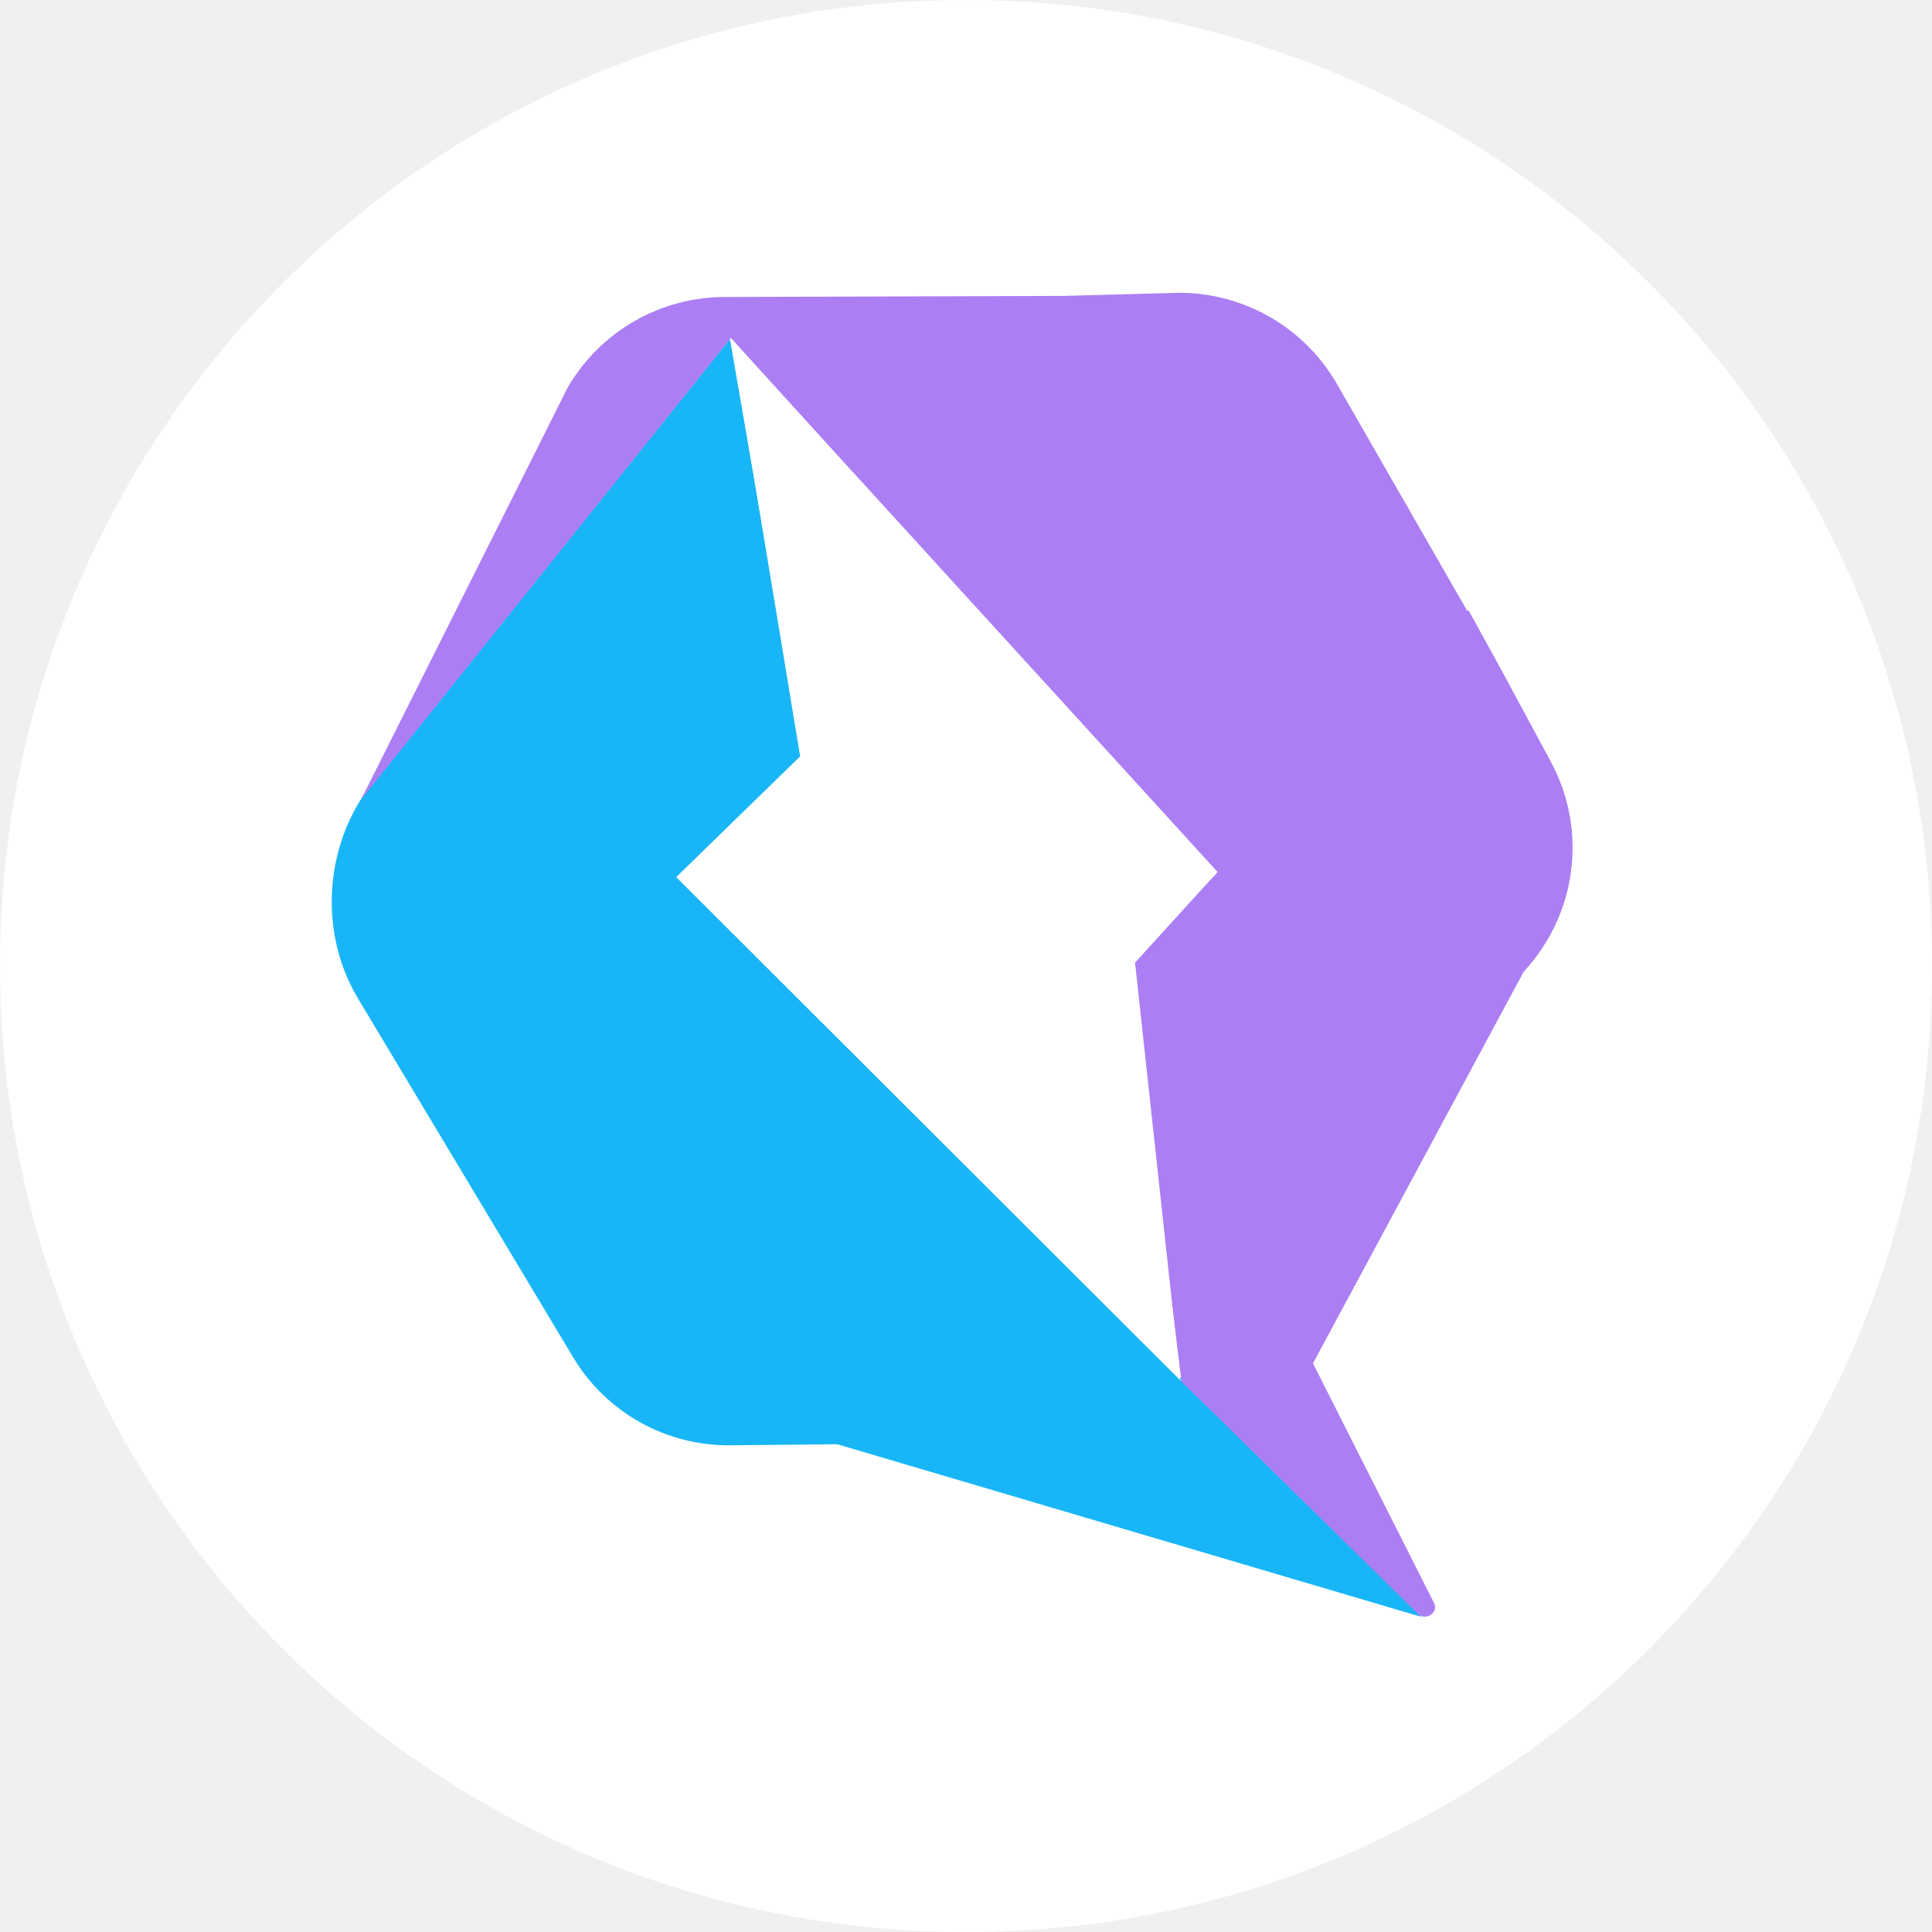
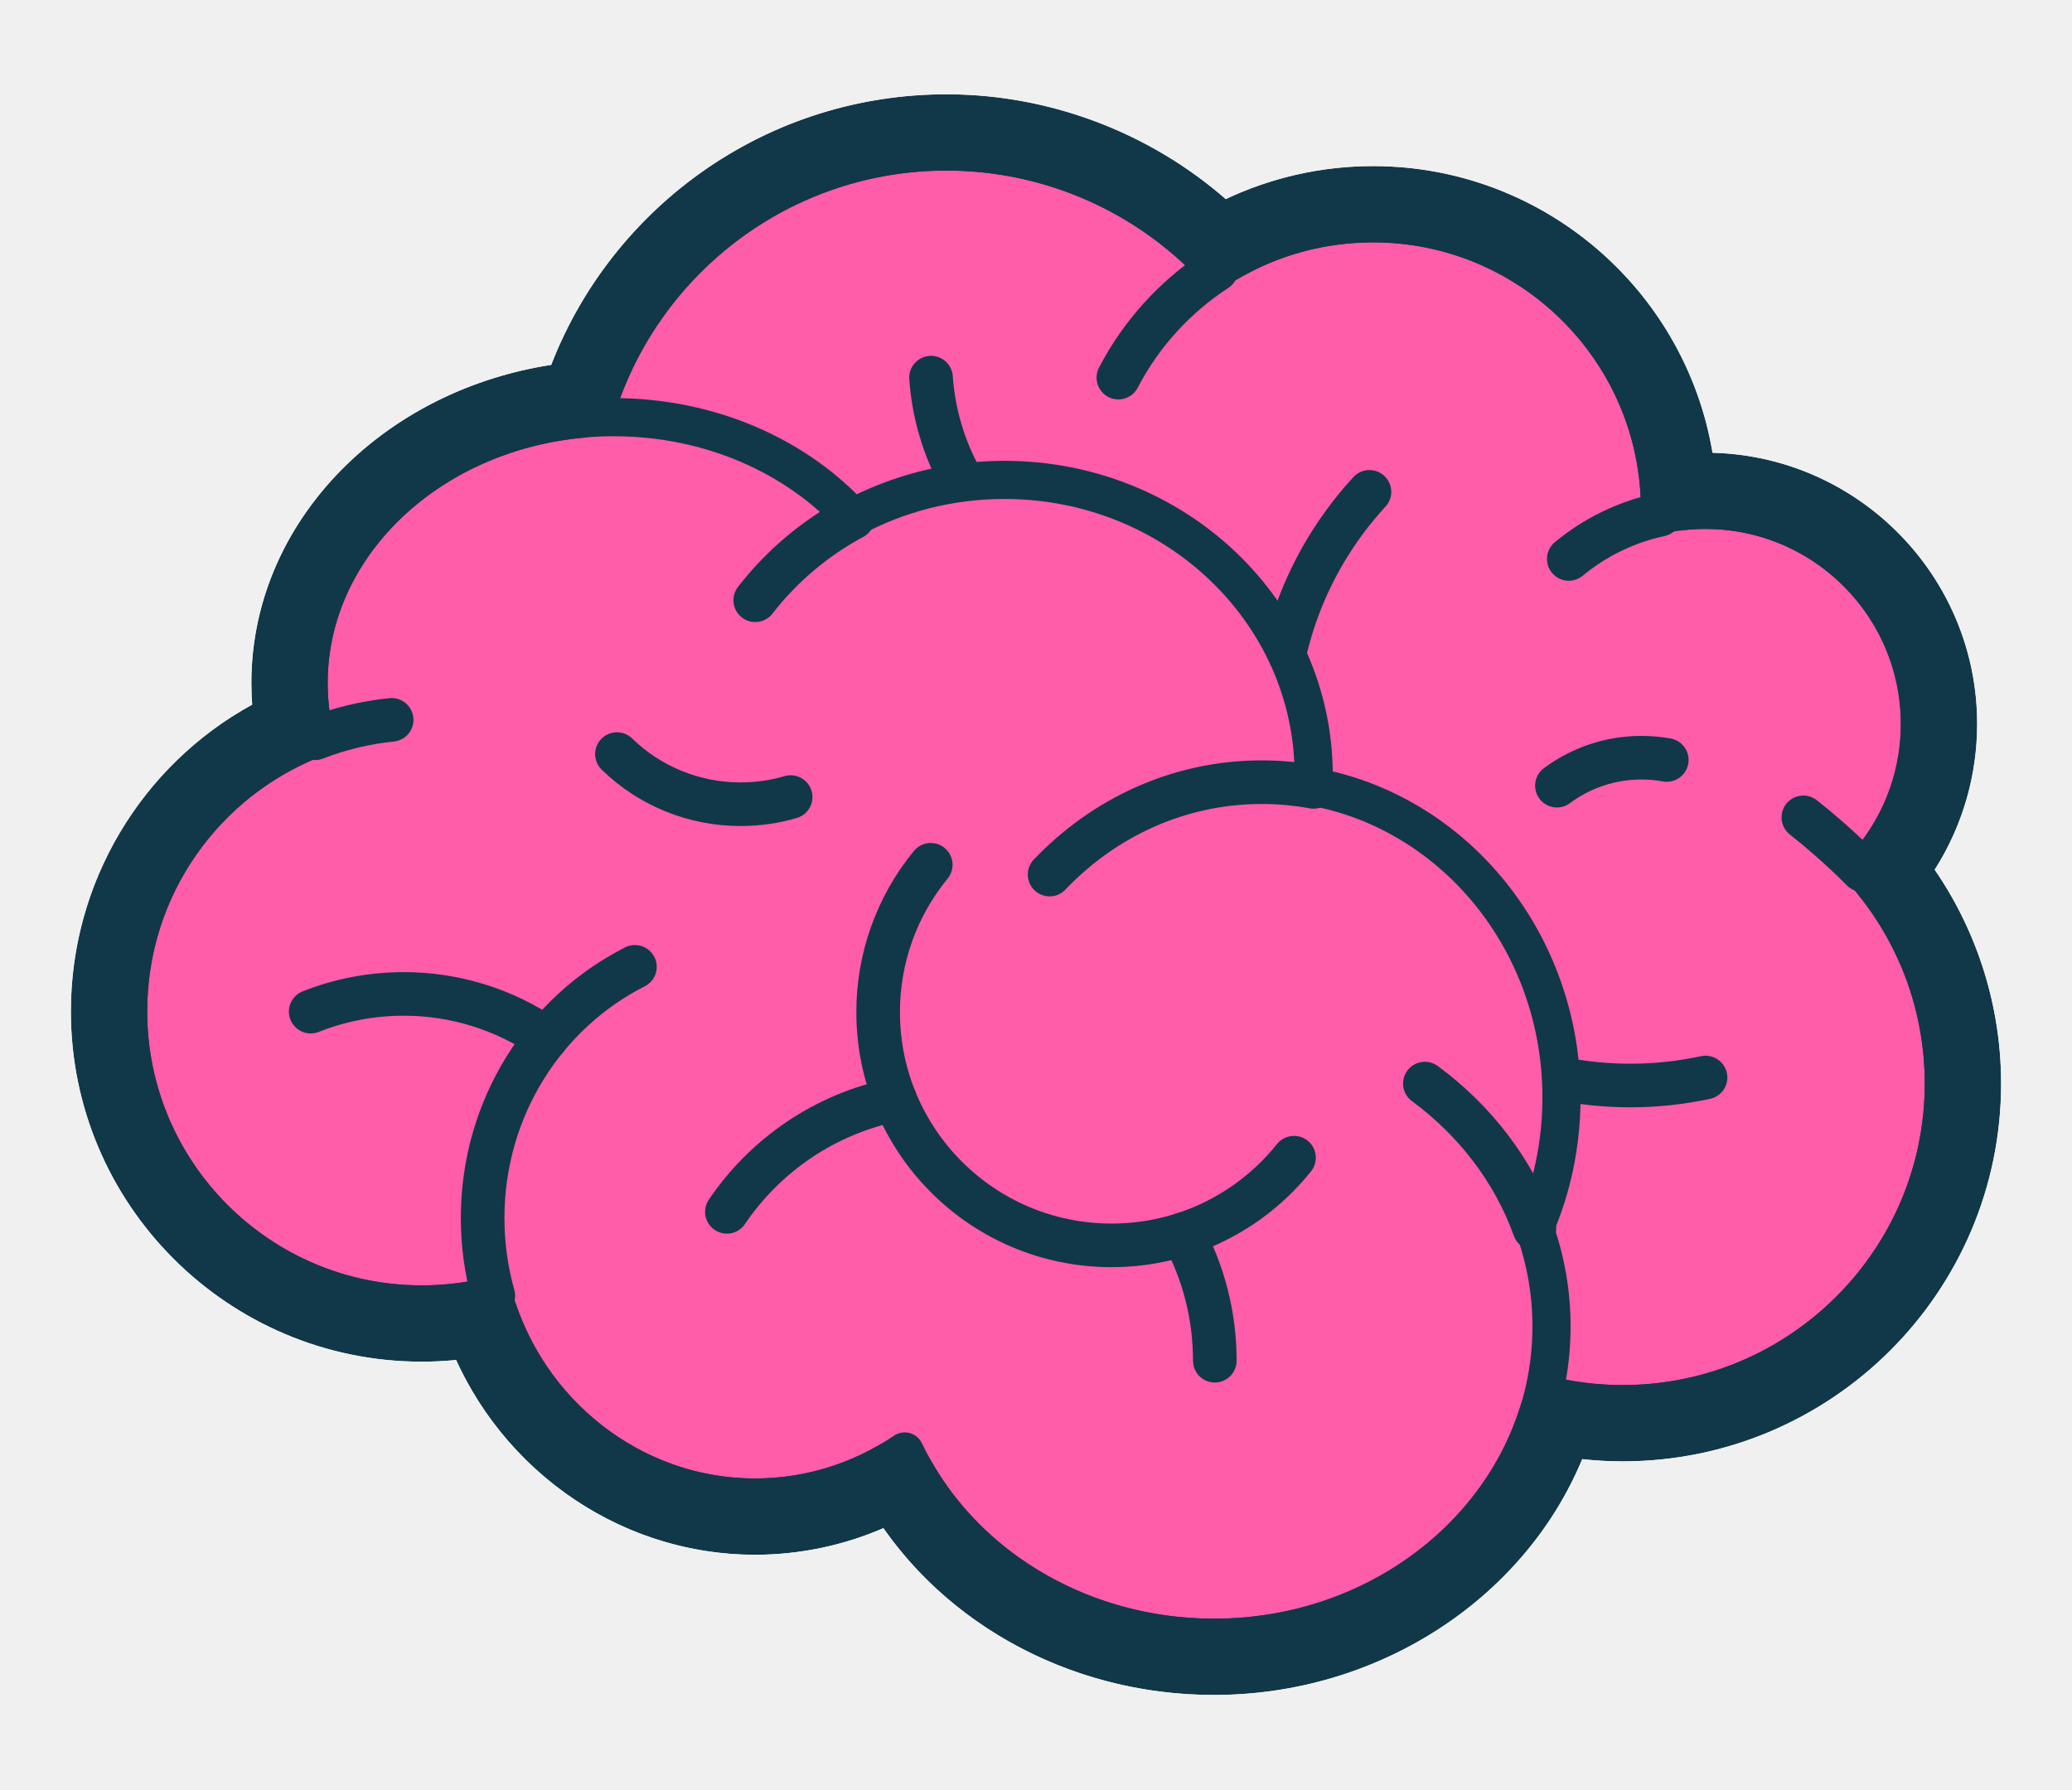
- <svg xmlns="http://www.w3.org/2000/svg" fill="none" viewBox="0 0 500 500">
-   <g clip-path="url(#a)">
-     <circle cx="250" cy="250" r="250" fill="#fff" />
-     <path fill="#18B6F6" d="m367.87 418.45-61.17-61.18-.94.13v-.67L175.7 227.53l32.05-31.13L188.9 87.73 99.56 199.09c-15.22 15.42-18.03 40.51-7.08 59.03l55.83 93.11a46.82 46.82 0 0 0 40.73 22.81l27.65-.27 151.18 44.68Z" />
-     <path fill="#AC7EF4" d="m401.25 196.94-12.29-22.81-6.41-11.67-2.54-4.56-.26.26-33.66-58.63a47.07 47.07 0 0 0-41.27-23.75l-29.51.8-88.01.28a47.07 47.07 0 0 0-40.33 23.34L93.4 207l95.76-119.54L314.7 226.19l-22.3 22.67 13.35 108.54.13-.26v.26h-.26l.26.27 10.42 10.2 50.62 49.78c2.13 2 5.6-.4 4.13-2.96l-31.25-61.85 54.5-101.3 1.73-2c.67-.81 1.33-1.62 1.87-2.42a46.8 46.8 0 0 0 3.34-50.18Z" />
-     <path fill="#fff" d="M315.1 225.65 189.18 87.6l17.9 108.14L175 227l130.5 130.27-11.75-108.14 21.37-23.48Z" />
+ <svg xmlns="http://www.w3.org/2000/svg" width="44" height="38" viewBox="0 0 44 38" fill="none">
+   <g clip-path="url(#clip0_9731_72403)">
+     <path d="M41.279 23.013C41.279 23.866 41.123 24.681 40.837 25.432C39.859 27.999 37.373 29.822 34.46 29.822C31.479 29.822 28.945 27.912 28.018 25.25C22.51 25.646 19.361 23.188 18.052 18.503C14.744 17.605 12.312 14.585 12.312 10.997C12.312 8.676 13.33 6.593 14.944 5.168C16.317 3.954 18.123 3.218 20.102 3.218C22.369 3.218 24.41 4.184 25.832 5.729C26.788 5.105 27.931 4.743 29.158 4.743C30.015 4.743 30.831 4.92 31.571 5.239C33.712 6.161 35.217 8.275 35.251 10.743C35.252 10.772 35.252 10.8 35.252 10.829L35.251 10.932V10.933C35.562 10.865 35.885 10.829 36.218 10.829C37.702 10.829 39.021 11.539 39.852 12.637H39.853C40.43 13.399 40.771 14.349 40.771 15.378C40.773 16.445 40.397 17.478 39.708 18.295C39.657 18.358 39.603 18.419 39.547 18.479C40.625 19.682 41.279 21.272 41.279 23.013" fill="#FF5CAA" />
+     <path d="M29.081 10.446C27.848 11.785 27.094 13.573 27.094 15.536C27.094 19.688 30.465 23.054 34.623 23.054C35.159 23.054 35.694 22.997 36.218 22.884M19.771 8.02C19.96 10.735 22.225 12.879 24.992 12.879M33.314 11.871C33.874 11.407 34.538 11.085 35.249 10.932M25.83 5.728C24.954 6.298 24.234 7.088 23.749 8.02" stroke="#103849" stroke-width="0.926" stroke-miterlimit="10" stroke-linecap="round" stroke-linejoin="round" />
+     <path d="M41.278 23.012C41.278 26.773 38.225 29.821 34.459 29.821C31.478 29.821 28.945 27.911 28.017 25.25C22.509 25.645 19.36 23.187 18.051 18.502C14.743 17.604 12.312 14.584 12.312 10.996C12.312 6.699 15.799 3.217 20.101 3.217C22.368 3.217 24.409 4.183 25.831 5.728C26.787 5.104 27.93 4.742 29.157 4.742C32.523 4.742 35.251 7.467 35.251 10.828L35.25 10.931V10.932C35.561 10.864 35.884 10.828 36.217 10.828C38.731 10.828 40.77 12.864 40.77 15.377C40.77 16.576 40.306 17.665 39.546 18.477C40.624 19.681 41.278 21.271 41.278 23.012L41.278 23.012Z" stroke="#103849" stroke-width="0.81" stroke-miterlimit="10" stroke-linejoin="round" />
+     <path d="M39.547 18.477C39.547 18.477 39.018 17.93 38.295 17.359M19.212 30.826C18.914 30.203 18.723 29.535 18.648 28.849" stroke="#103849" stroke-width="0.926" stroke-miterlimit="10" stroke-linecap="round" stroke-linejoin="round" />
+     <path d="M32.584 26.09C32.825 26.758 32.948 27.463 32.947 28.173C32.947 31.824 29.738 34.783 25.778 34.783C22.842 34.783 20.319 33.156 19.212 30.826C18.3 31.445 17.206 31.805 16.031 31.805C13.396 31.805 11.173 29.995 10.476 27.518C9.978 27.642 9.467 27.705 8.954 27.704C5.512 27.704 2.721 24.918 2.721 21.479C2.721 18.838 4.368 16.581 6.693 15.678C6.602 15.3 6.553 14.909 6.553 14.506C6.553 11.388 9.455 8.86 13.034 8.86C15.089 8.86 16.923 9.695 18.11 10.995C19.062 10.485 20.16 10.192 21.329 10.192C24.956 10.192 27.897 13.001 27.897 16.465C27.897 16.546 27.895 16.628 27.891 16.71C30.884 17.258 33.159 20.003 33.159 23.307C33.159 24.3 32.954 25.243 32.584 26.09" fill="#FF5CAA" />
+     <path d="M30.258 23.013C31.327 23.801 32.144 24.867 32.584 26.091M10.476 27.519C10.328 26.994 10.249 26.44 10.249 25.866C10.249 23.526 11.568 21.502 13.483 20.534M8.317 15.288C7.749 15.346 7.205 15.479 6.693 15.679M18.112 10.996L18.11 10.995M18.11 10.995C17.297 11.434 16.59 12.034 16.038 12.748" stroke="#103849" stroke-width="0.926" stroke-miterlimit="10" stroke-linecap="round" stroke-linejoin="round" />
+     <path d="M32.584 26.09C32.825 26.758 32.948 27.463 32.947 28.173C32.947 31.824 29.738 34.783 25.778 34.783C22.842 34.783 20.319 33.156 19.212 30.826C18.3 31.445 17.206 31.805 16.031 31.805C13.396 31.805 11.173 29.995 10.476 27.518C9.978 27.642 9.467 27.705 8.954 27.704C5.512 27.704 2.721 24.918 2.721 21.479C2.721 18.838 4.368 16.581 6.693 15.678C6.602 15.3 6.553 14.909 6.553 14.506C6.553 11.388 9.455 8.86 13.034 8.86C15.089 8.86 16.923 9.695 18.11 10.995C19.062 10.485 20.16 10.192 21.329 10.192C24.956 10.192 27.897 13.001 27.897 16.465C27.897 16.546 27.895 16.628 27.891 16.71C30.884 17.258 33.159 20.003 33.159 23.307C33.159 24.3 32.954 25.243 32.584 26.09L32.584 26.09Z" stroke="#103849" stroke-width="0.81" stroke-miterlimit="10" stroke-linejoin="round" />
+     <path d="M22.289 18.574C23.442 17.363 25.034 16.612 26.792 16.612C27.167 16.612 27.534 16.646 27.892 16.712M27.479 24.587C26.571 25.722 25.173 26.449 23.605 26.449C20.867 26.449 18.648 24.232 18.648 21.498C18.646 20.356 19.041 19.249 19.765 18.366" stroke="#103849" stroke-width="0.926" stroke-miterlimit="10" stroke-linecap="round" stroke-linejoin="round" />
+     <path d="M25.797 28.899C25.797 27.927 25.552 27.013 25.119 26.213M15.436 25.737C16.254 24.528 17.526 23.652 19.009 23.355M6.598 21.485C7.226 21.236 7.895 21.109 8.571 21.109C9.654 21.107 10.711 21.436 11.603 22.05M16.79 16.928C16.453 17.027 16.096 17.08 15.726 17.08C14.745 17.081 13.803 16.699 13.101 16.015M33.062 16.686C33.58 16.3 34.211 16.091 34.858 16.092C35.038 16.092 35.218 16.108 35.395 16.14" stroke="#103849" stroke-width="0.926" stroke-miterlimit="10" stroke-linecap="round" stroke-linejoin="round" />
+     <path d="M40.081 18.48C40.789 17.602 41.176 16.514 41.176 15.377C41.176 12.646 38.951 10.424 36.217 10.424C36.026 10.424 35.835 10.435 35.646 10.457C35.453 7.05 32.616 4.337 29.158 4.337C28.005 4.337 26.884 4.639 25.897 5.212C24.36 3.678 22.275 2.815 20.101 2.812C16.458 2.812 13.363 5.2 12.301 8.491C8.847 8.813 6.148 11.388 6.148 14.506C6.148 14.817 6.175 15.128 6.228 15.434C3.84 16.503 2.315 18.84 2.315 21.48C2.315 25.135 5.294 28.109 8.954 28.109C9.372 28.109 9.789 28.07 10.2 27.993C11.069 30.494 13.415 32.21 16.031 32.21C17.092 32.211 18.135 31.932 19.054 31.402C20.348 33.716 22.937 35.188 25.778 35.188C29.237 35.188 32.16 33.028 33.063 30.09C33.517 30.179 33.984 30.226 34.459 30.226C38.443 30.226 41.684 26.99 41.684 23.013C41.684 21.356 41.117 19.76 40.081 18.48V18.48Z" stroke="#103849" stroke-width="1.621" stroke-miterlimit="10" stroke-linejoin="round" />
+     <path d="M20.102 0.5C17.961 0.5 15.902 1.137 14.148 2.341C12.633 3.38 11.431 4.782 10.638 6.429C6.777 7.364 4.016 10.467 3.841 14.136C1.451 15.794 0 18.53 0 21.48C0 26.358 3.933 30.337 8.8 30.42C10.336 32.941 13.075 34.523 16.031 34.523C16.786 34.523 17.528 34.423 18.248 34.225C20.11 36.293 22.847 37.5 25.778 37.5C27.764 37.5 29.687 36.938 31.341 35.874C32.684 35.01 33.767 33.87 34.516 32.538C39.751 32.508 44 28.247 44 23.013C44 21.395 43.595 19.826 42.821 18.423C43.263 17.468 43.492 16.429 43.492 15.377C43.492 13.472 42.756 11.67 41.421 10.304C40.368 9.226 39.035 8.515 37.584 8.239C37.094 6.65 36.155 5.217 34.871 4.126C33.277 2.771 31.252 2.026 29.158 2.025C28.182 2.025 27.203 2.19 26.28 2.507C24.487 1.207 22.326 0.5 20.102 0.5ZM20.102 2.003C22.272 2.003 24.4 2.808 26.03 4.229C27.008 3.767 28.076 3.528 29.158 3.528C32.761 3.528 35.786 6.144 36.367 9.616C39.479 9.696 41.986 12.25 41.986 15.377C41.985 16.473 41.672 17.546 41.084 18.471C41.997 19.8 42.495 21.39 42.495 23.013C42.495 27.437 38.89 31.036 34.459 31.036C34.173 31.036 33.885 31.02 33.599 30.989C32.362 33.97 29.247 35.997 25.778 35.997C22.918 35.997 20.297 34.657 18.759 32.455C17.898 32.827 16.969 33.019 16.031 33.02C13.297 33.02 10.824 31.383 9.685 28.883C9.442 28.907 9.198 28.919 8.954 28.919C4.847 28.919 1.505 25.581 1.505 21.48C1.505 18.756 2.998 16.261 5.355 14.966C5.343 14.813 5.338 14.66 5.338 14.506C5.338 11.142 8.04 8.315 11.705 7.749C13.044 4.291 16.355 2.003 20.102 2.003" fill="#F0F0F0" />
  </g>
  <defs>
-     <clipPath id="a">
-       <path fill="#fff" d="M0 0h500v500H0z" />
+     <clipPath id="clip0_9731_72403">
+       <rect width="44" height="37" fill="white" transform="translate(0 0.5)" />
    </clipPath>
  </defs>
</svg>
